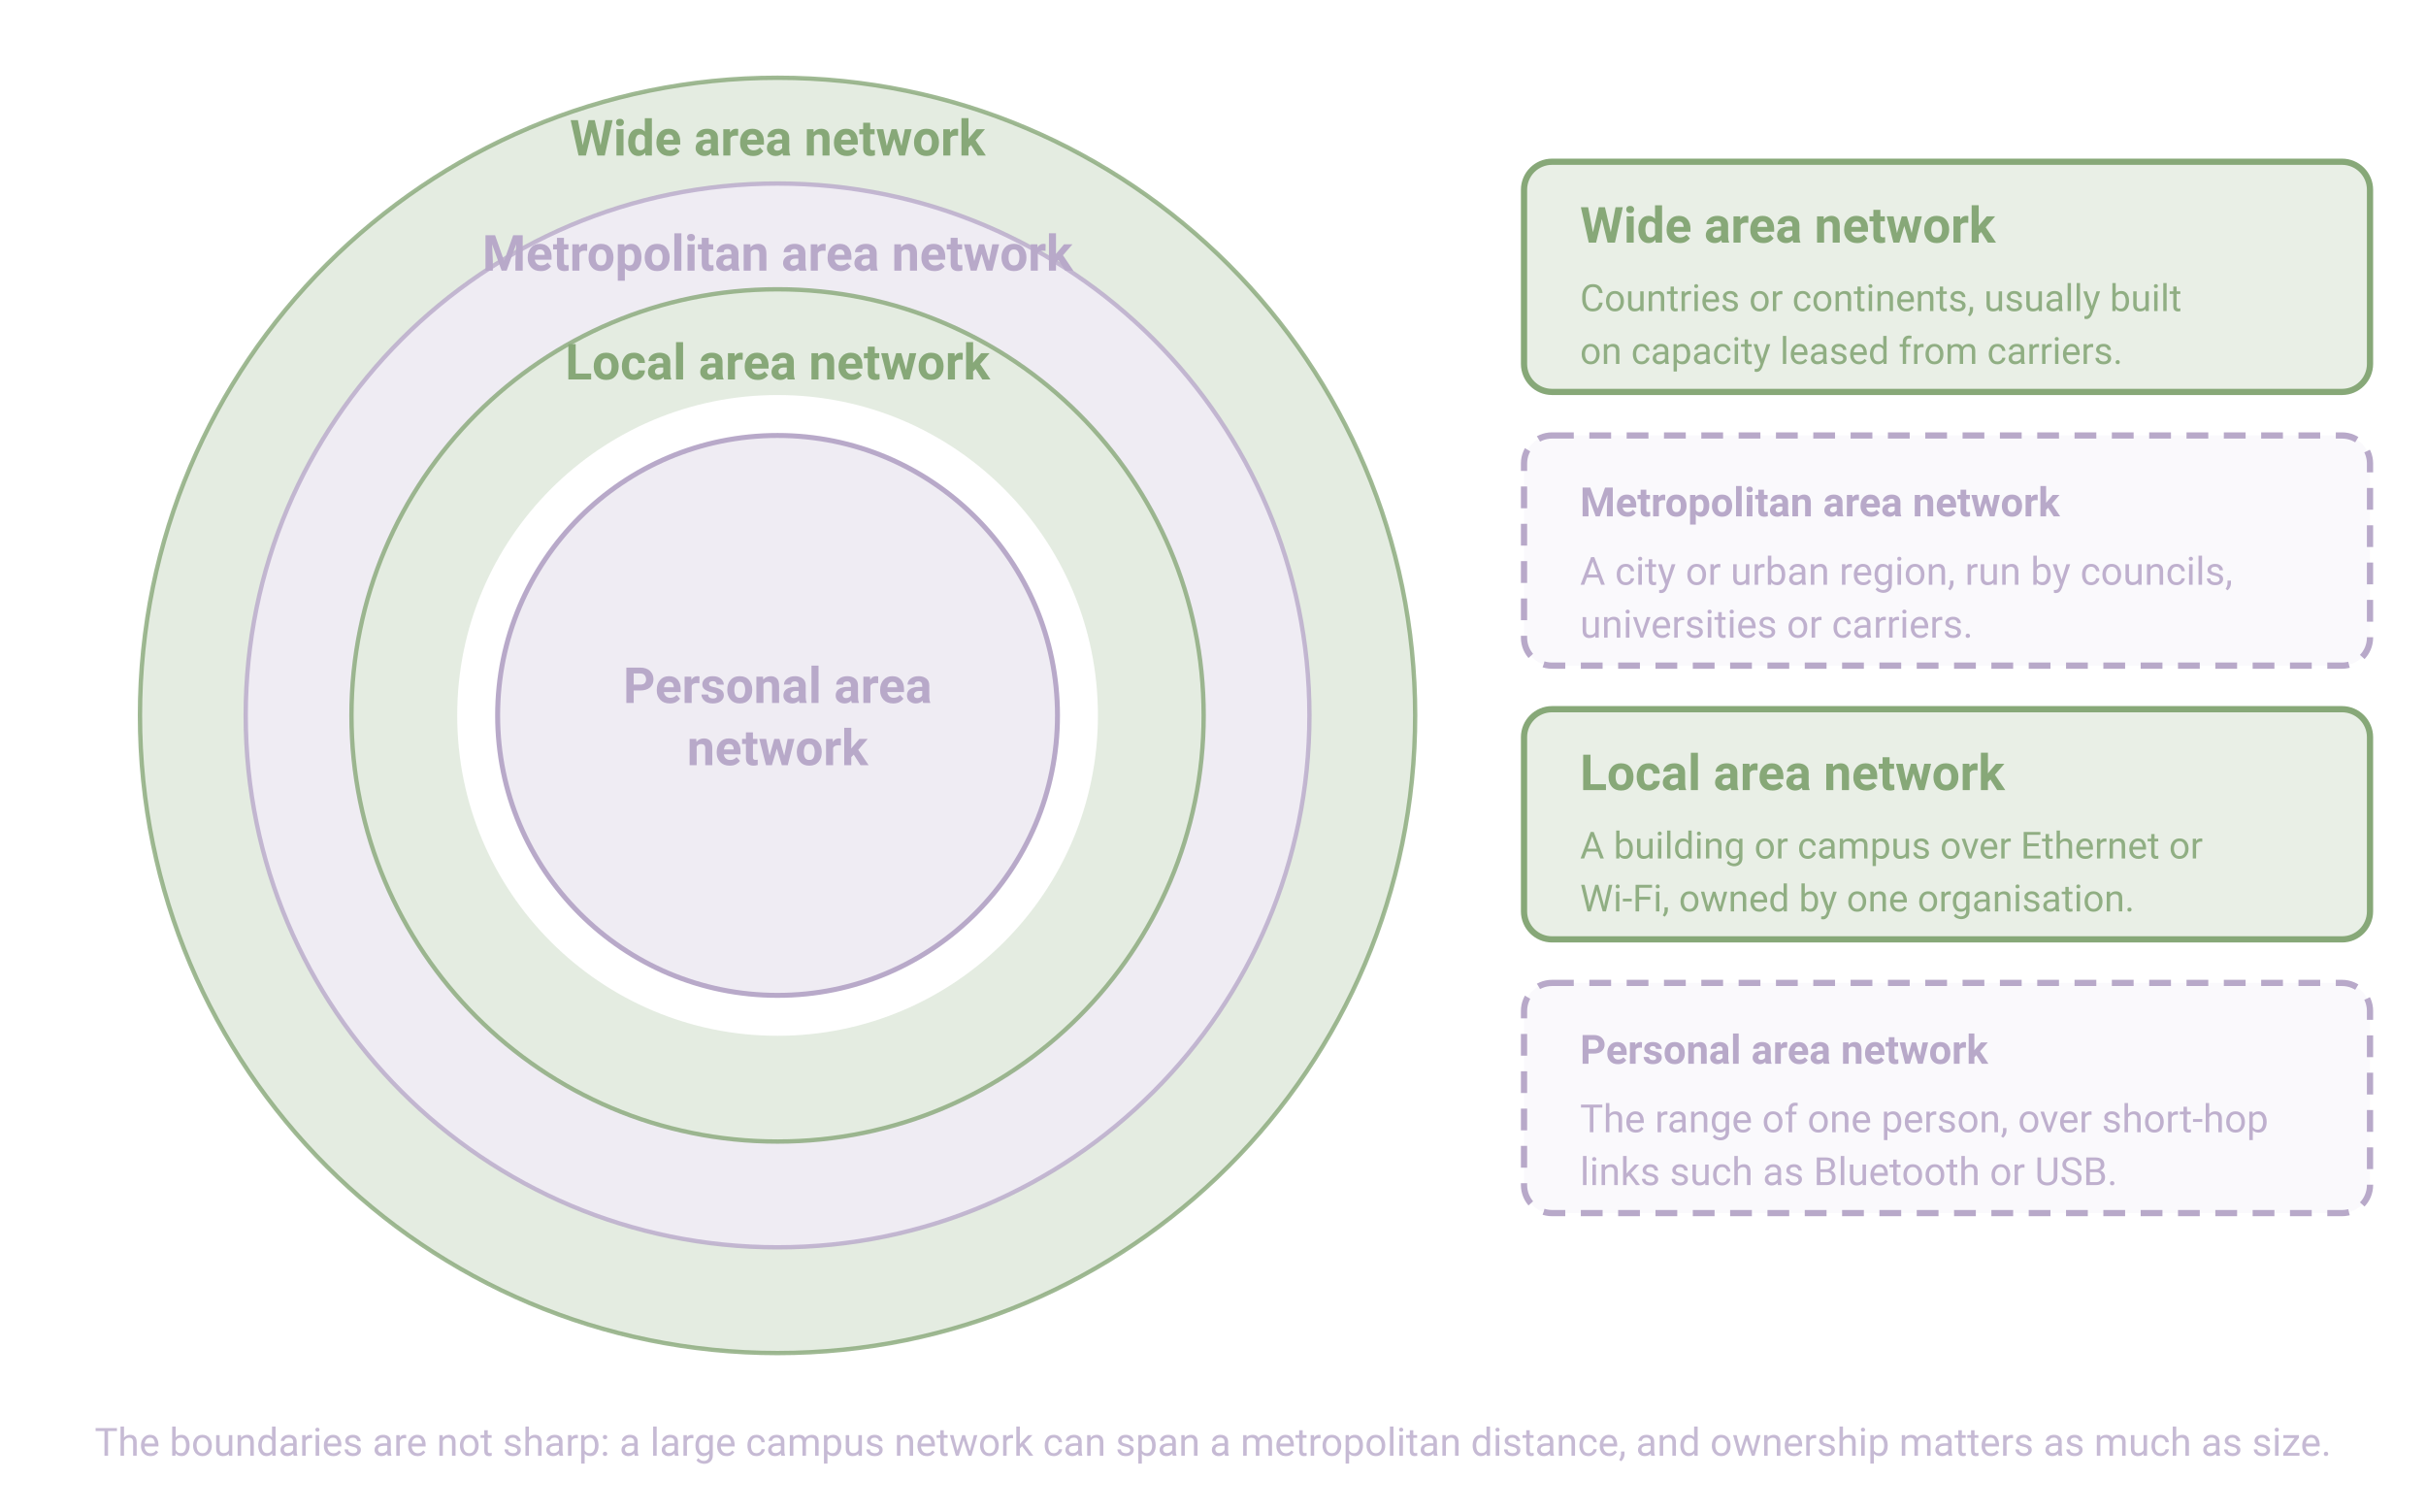
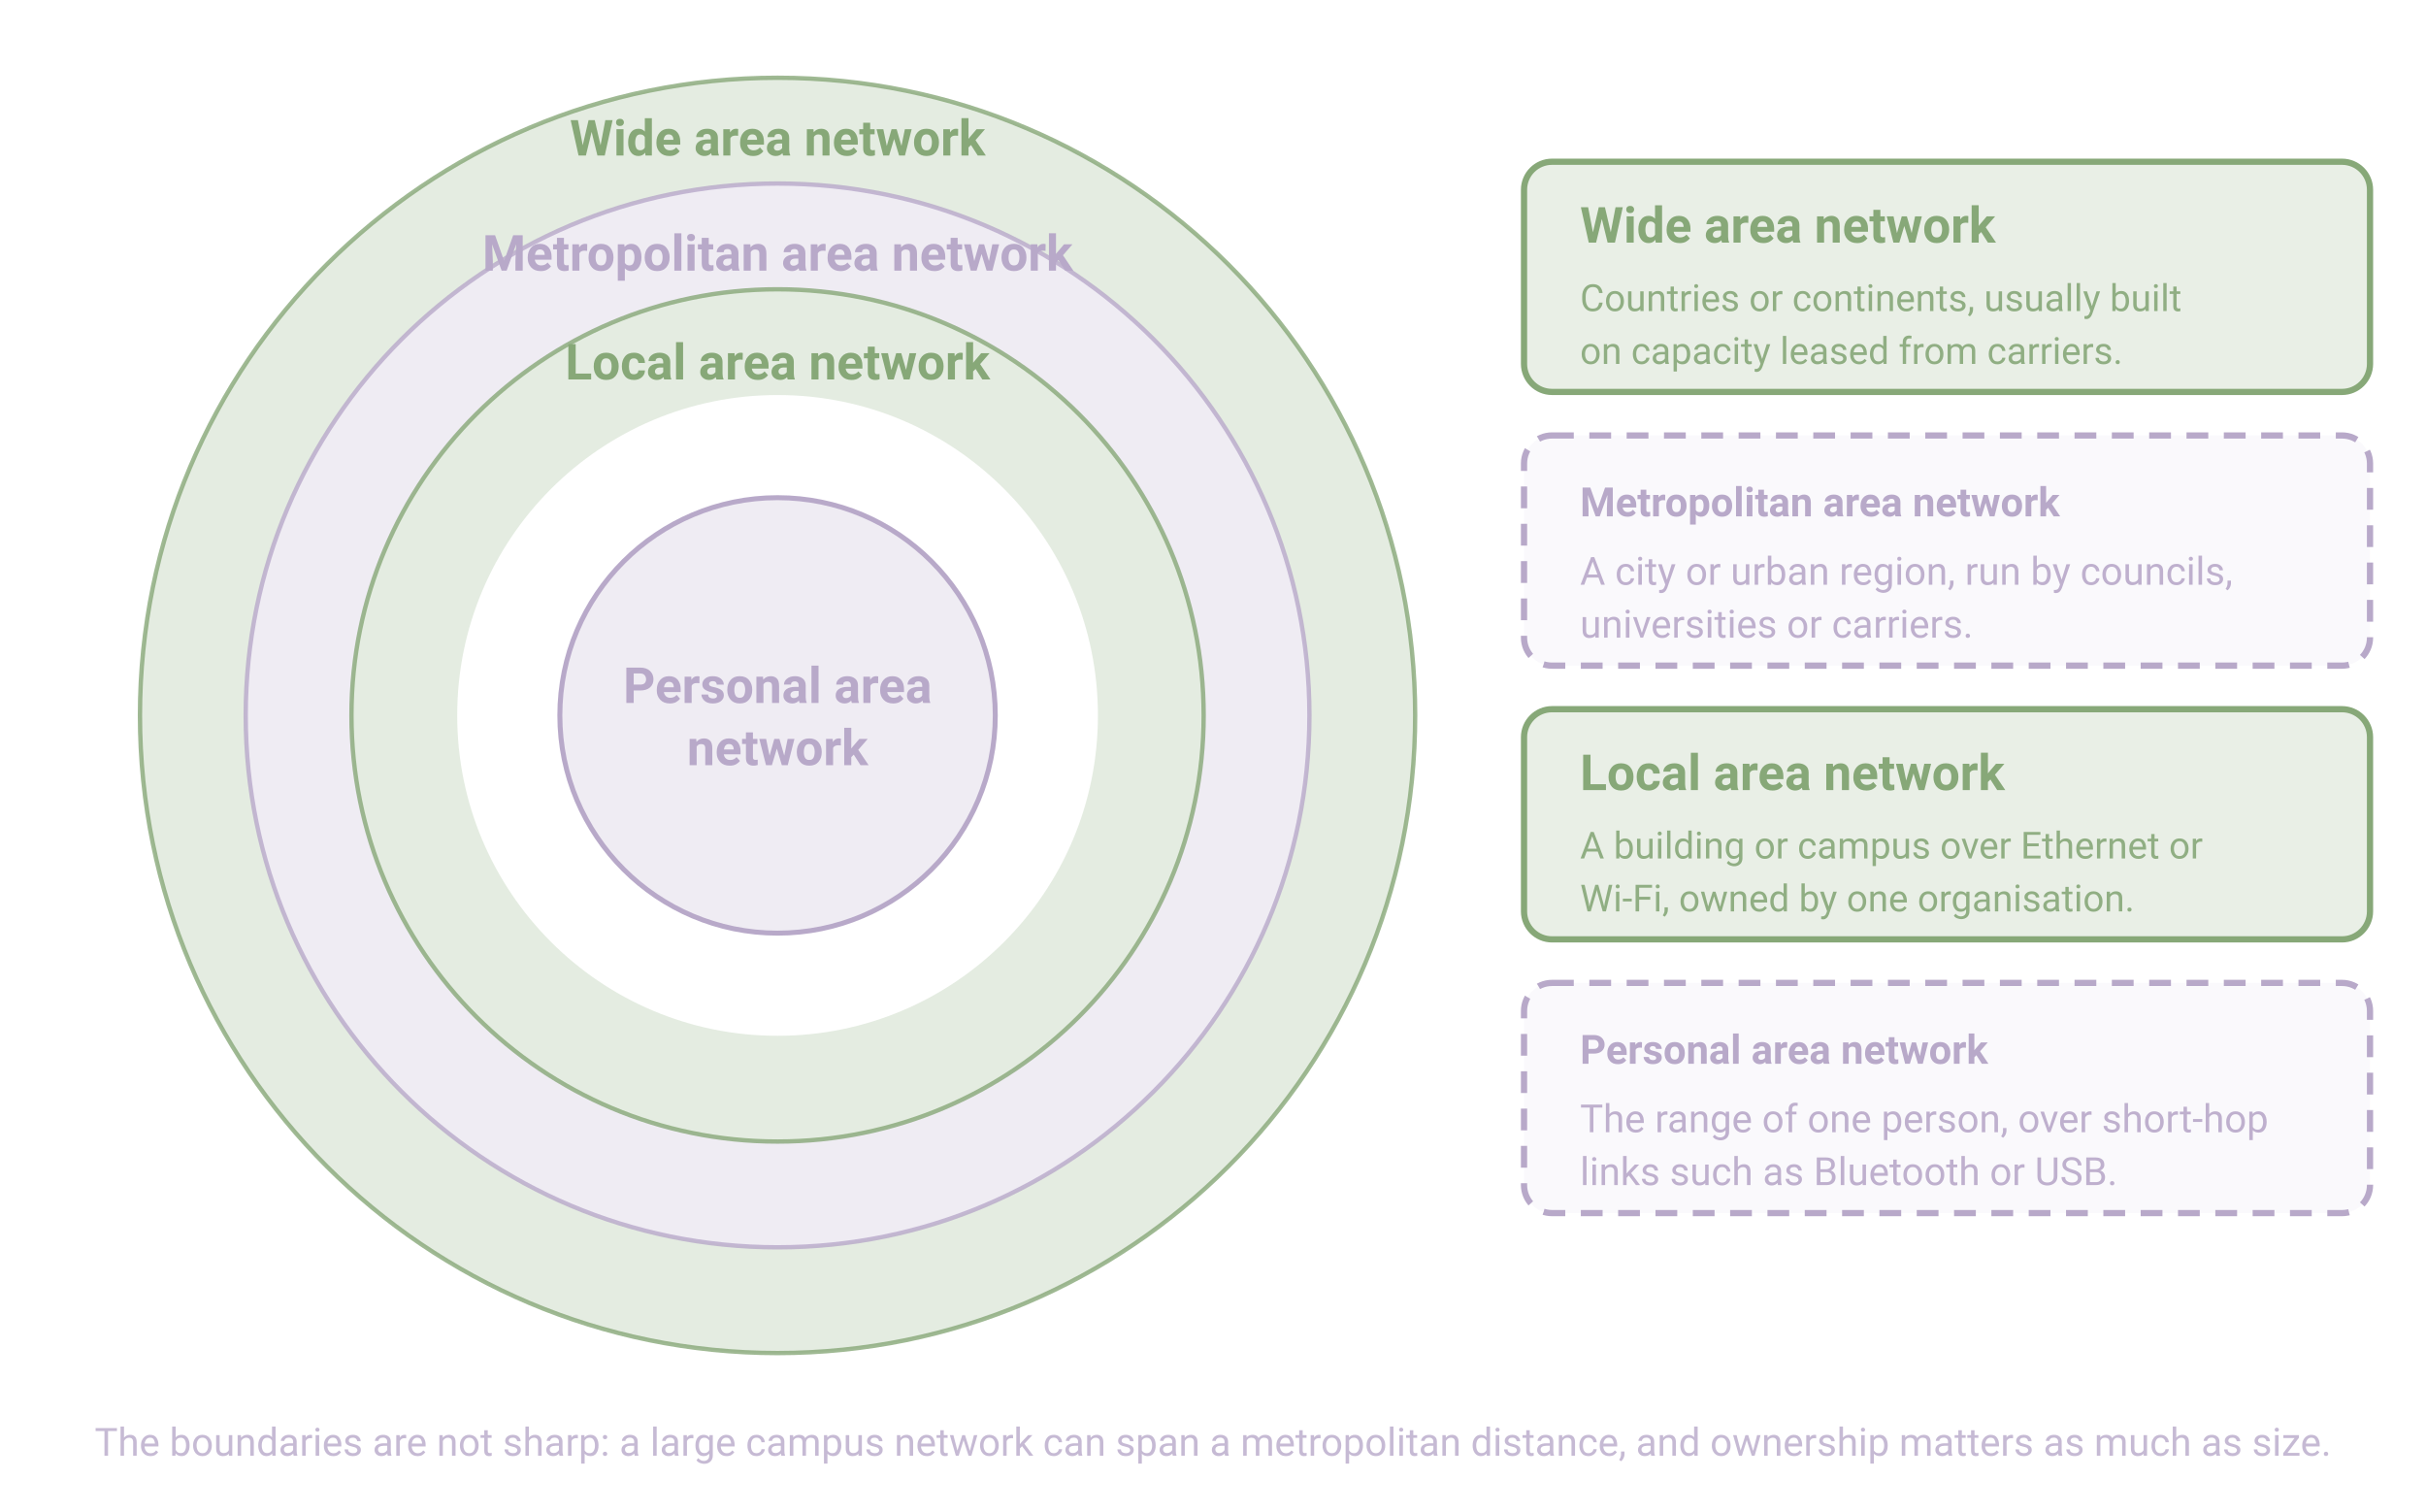
<svg xmlns="http://www.w3.org/2000/svg" width="780" height="486" viewBox="0 0 780 486" role="img" aria-labelledby="t d">
  <defs>
    <marker id="as" markerWidth="9" markerHeight="9" refX="8" refY="4.5" orient="auto">
      <path d="M0,0 L9,4.5 L0,9 Z" fill="#87A878" />
    </marker>
    <marker id="al" markerWidth="9" markerHeight="9" refX="8" refY="4.5" orient="auto">
      <path d="M0,0 L9,4.5 L0,9 Z" fill="#B8A9C9" />
    </marker>
  </defs>
  <style>
 text{font-family:'Segoe UI',system-ui,-apple-system,Roboto,Arial,sans-serif}
 .dev{fill:#87A878;fill-opacity:.18;stroke:#87A878;stroke-width:2}
 .host{fill:#B8A9C9;fill-opacity:.18;stroke:#B8A9C9;stroke-width:2}
 .dim{fill:#B8A9C9;fill-opacity:.07;stroke:#B8A9C9;stroke-width:2;stroke-dasharray:7 5}
 .ext{fill:#B8A9C9;fill-opacity:.07;stroke:#B8A9C9;stroke-width:2;stroke-dasharray:7 5}
 .chip{fill:#87A878;fill-opacity:.12;stroke:none}
 .chipl{fill:#B8A9C9;fill-opacity:.12;stroke:none}
 .nd{font-size:16px;font-weight:600;fill:#87A878}
 .nh{font-size:16px;font-weight:600;fill:#B8A9C9}
 .el{font-size:12px;fill:#87A878}
 .elh{font-size:12px;fill:#B8A9C9}
 .note{font-size:12.5px;fill:#B8A9C9}
 .nt{font-size:13px;font-weight:600;fill:#B8A9C9}
</style>
  <circle cx="250" cy="230" r="188" fill="none" stroke="#87A878" stroke-width="34" stroke-opacity=".22" />
  <circle cx="250" cy="230" r="154" fill="none" stroke="#B8A9C9" stroke-width="34" stroke-opacity=".22" />
  <circle cx="250" cy="230" r="120" fill="none" stroke="#87A878" stroke-width="34" stroke-opacity=".22" />
-   <circle cx="250" cy="230" r="90" fill="#B8A9C9" fill-opacity=".22" stroke="#B8A9C9" stroke-width="1.6" />
+   <circle cx="250" cy="230" r="70" fill="#B8A9C9" fill-opacity=".22" stroke="#B8A9C9" stroke-width="1.6" />
  <g fill="none" stroke-width="1.4" stroke-opacity=".8">
    <circle cx="250" cy="230" r="205" stroke="#87A878" />
    <circle cx="250" cy="230" r="171" stroke="#B8A9C9" />
    <circle cx="250" cy="230" r="137" stroke="#87A878" />
  </g>
  <g text-anchor="middle" font-size="13.5" font-weight="600">
    <text class="nd" x="250" y="50" font-size="13">Wide area network</text>
    <text class="nh" x="250" y="87" font-size="13">Metropolitan area network</text>
    <text class="nd" x="250" y="122" font-size="13">Local area network</text>
    <text class="nh" x="250" y="226" font-size="15">Personal area</text>
    <text class="nh" x="250" y="246" font-size="15">network</text>
  </g>
  <g>
    <rect class="dev" x="490" y="52" width="272" height="74" rx="9" fill-opacity=".10" />
    <text class="nd" x="508" y="78" font-size="14.5">Wide area network</text>
    <text class="el" x="508" y="100" fill-opacity=".9">Countries or continents, usually built</text>
    <text class="el" x="508" y="117" fill-opacity=".9">on capacity leased from carriers.</text>
    <rect class="dim" x="490" y="140" width="272" height="74" rx="9" />
    <text class="nt" x="508" y="166" font-size="14.5">Metropolitan area network</text>
    <text class="note" x="508" y="188" fill-opacity=".9">A city or urban region, run by councils,</text>
    <text class="note" x="508" y="205" fill-opacity=".9">universities or carriers.</text>
    <rect class="dev" x="490" y="228" width="272" height="74" rx="9" fill-opacity=".10" />
    <text class="nd" x="508" y="254" font-size="14.5">Local area network</text>
    <text class="el" x="508" y="276" fill-opacity=".9">A building or campus over Ethernet or</text>
    <text class="el" x="508" y="293" fill-opacity=".9">Wi-Fi, owned by one organisation.</text>
    <rect class="dim" x="490" y="316" width="272" height="74" rx="9" />
    <text class="nt" x="508" y="342" font-size="14.5">Personal area network</text>
    <text class="note" x="508" y="364" fill-opacity=".9">The range of one person, over short-hop</text>
    <text class="note" x="508" y="381" fill-opacity=".9">links such as Bluetooth or USB.</text>
  </g>
  <text class="note" x="390" y="468" text-anchor="middle" fill-opacity=".8">The boundaries are not sharp: a large campus network can span a metropolitan distance, and ownership matters as much as size.</text>
</svg>
